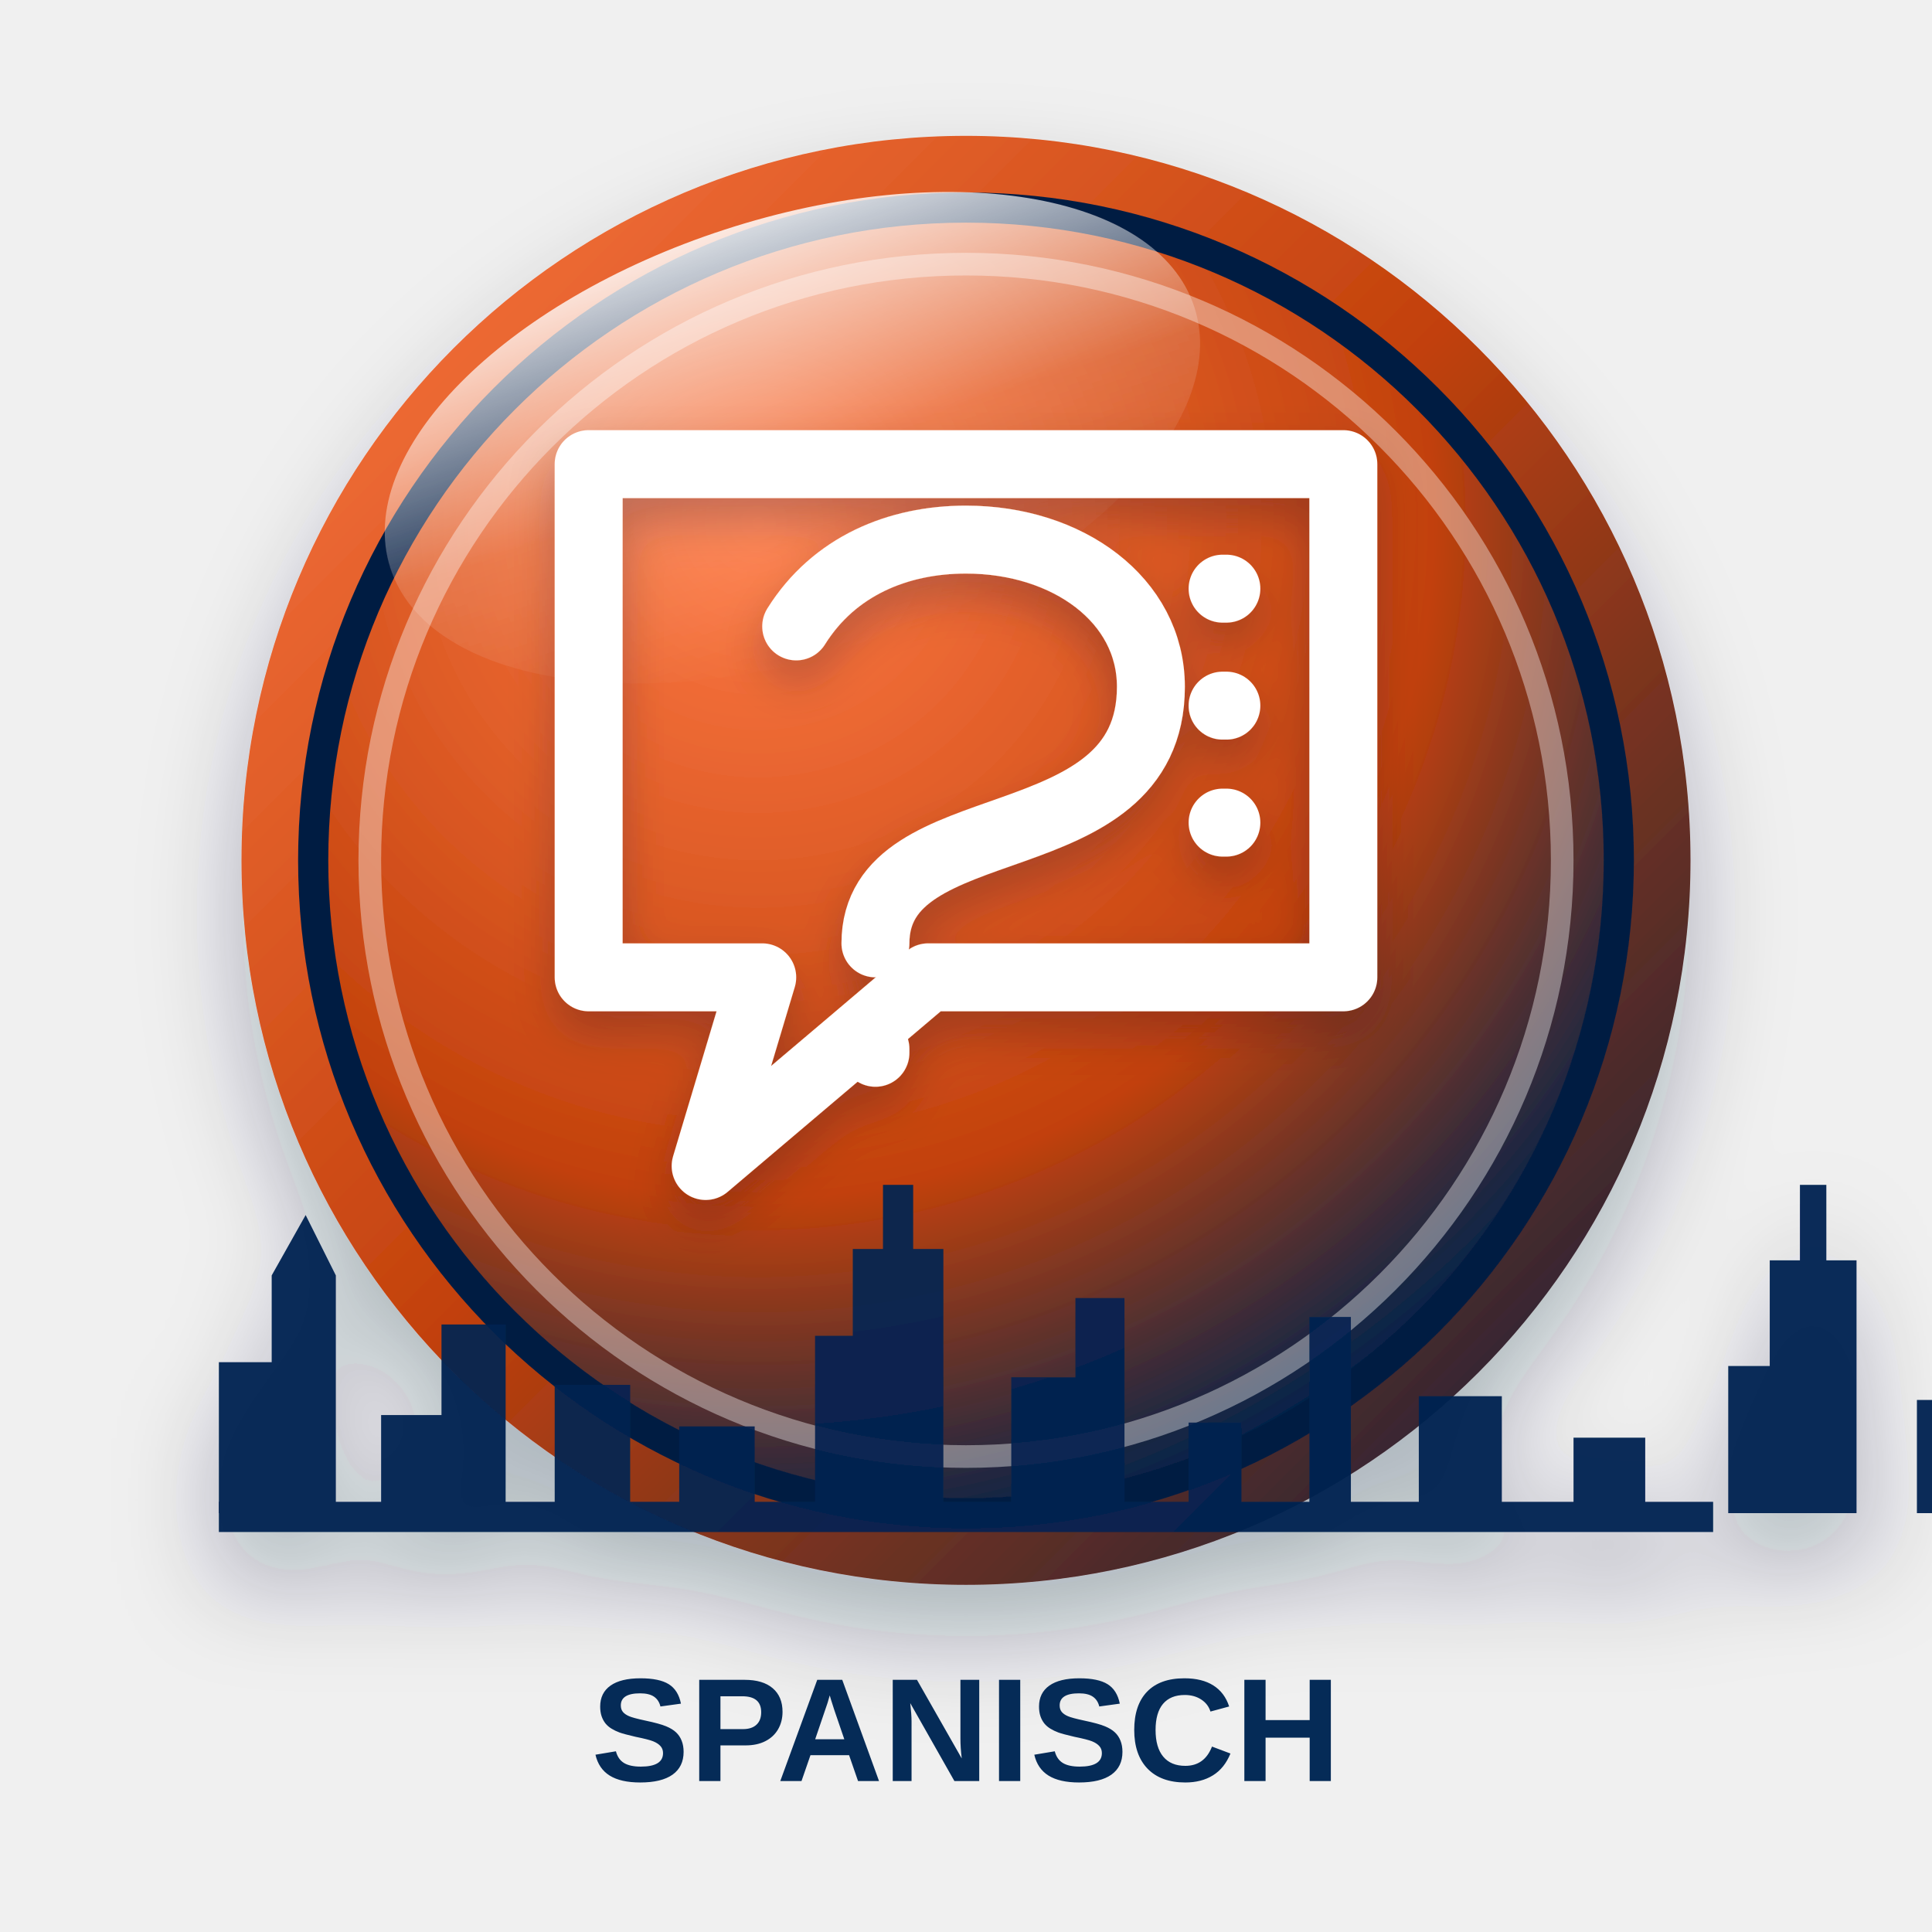
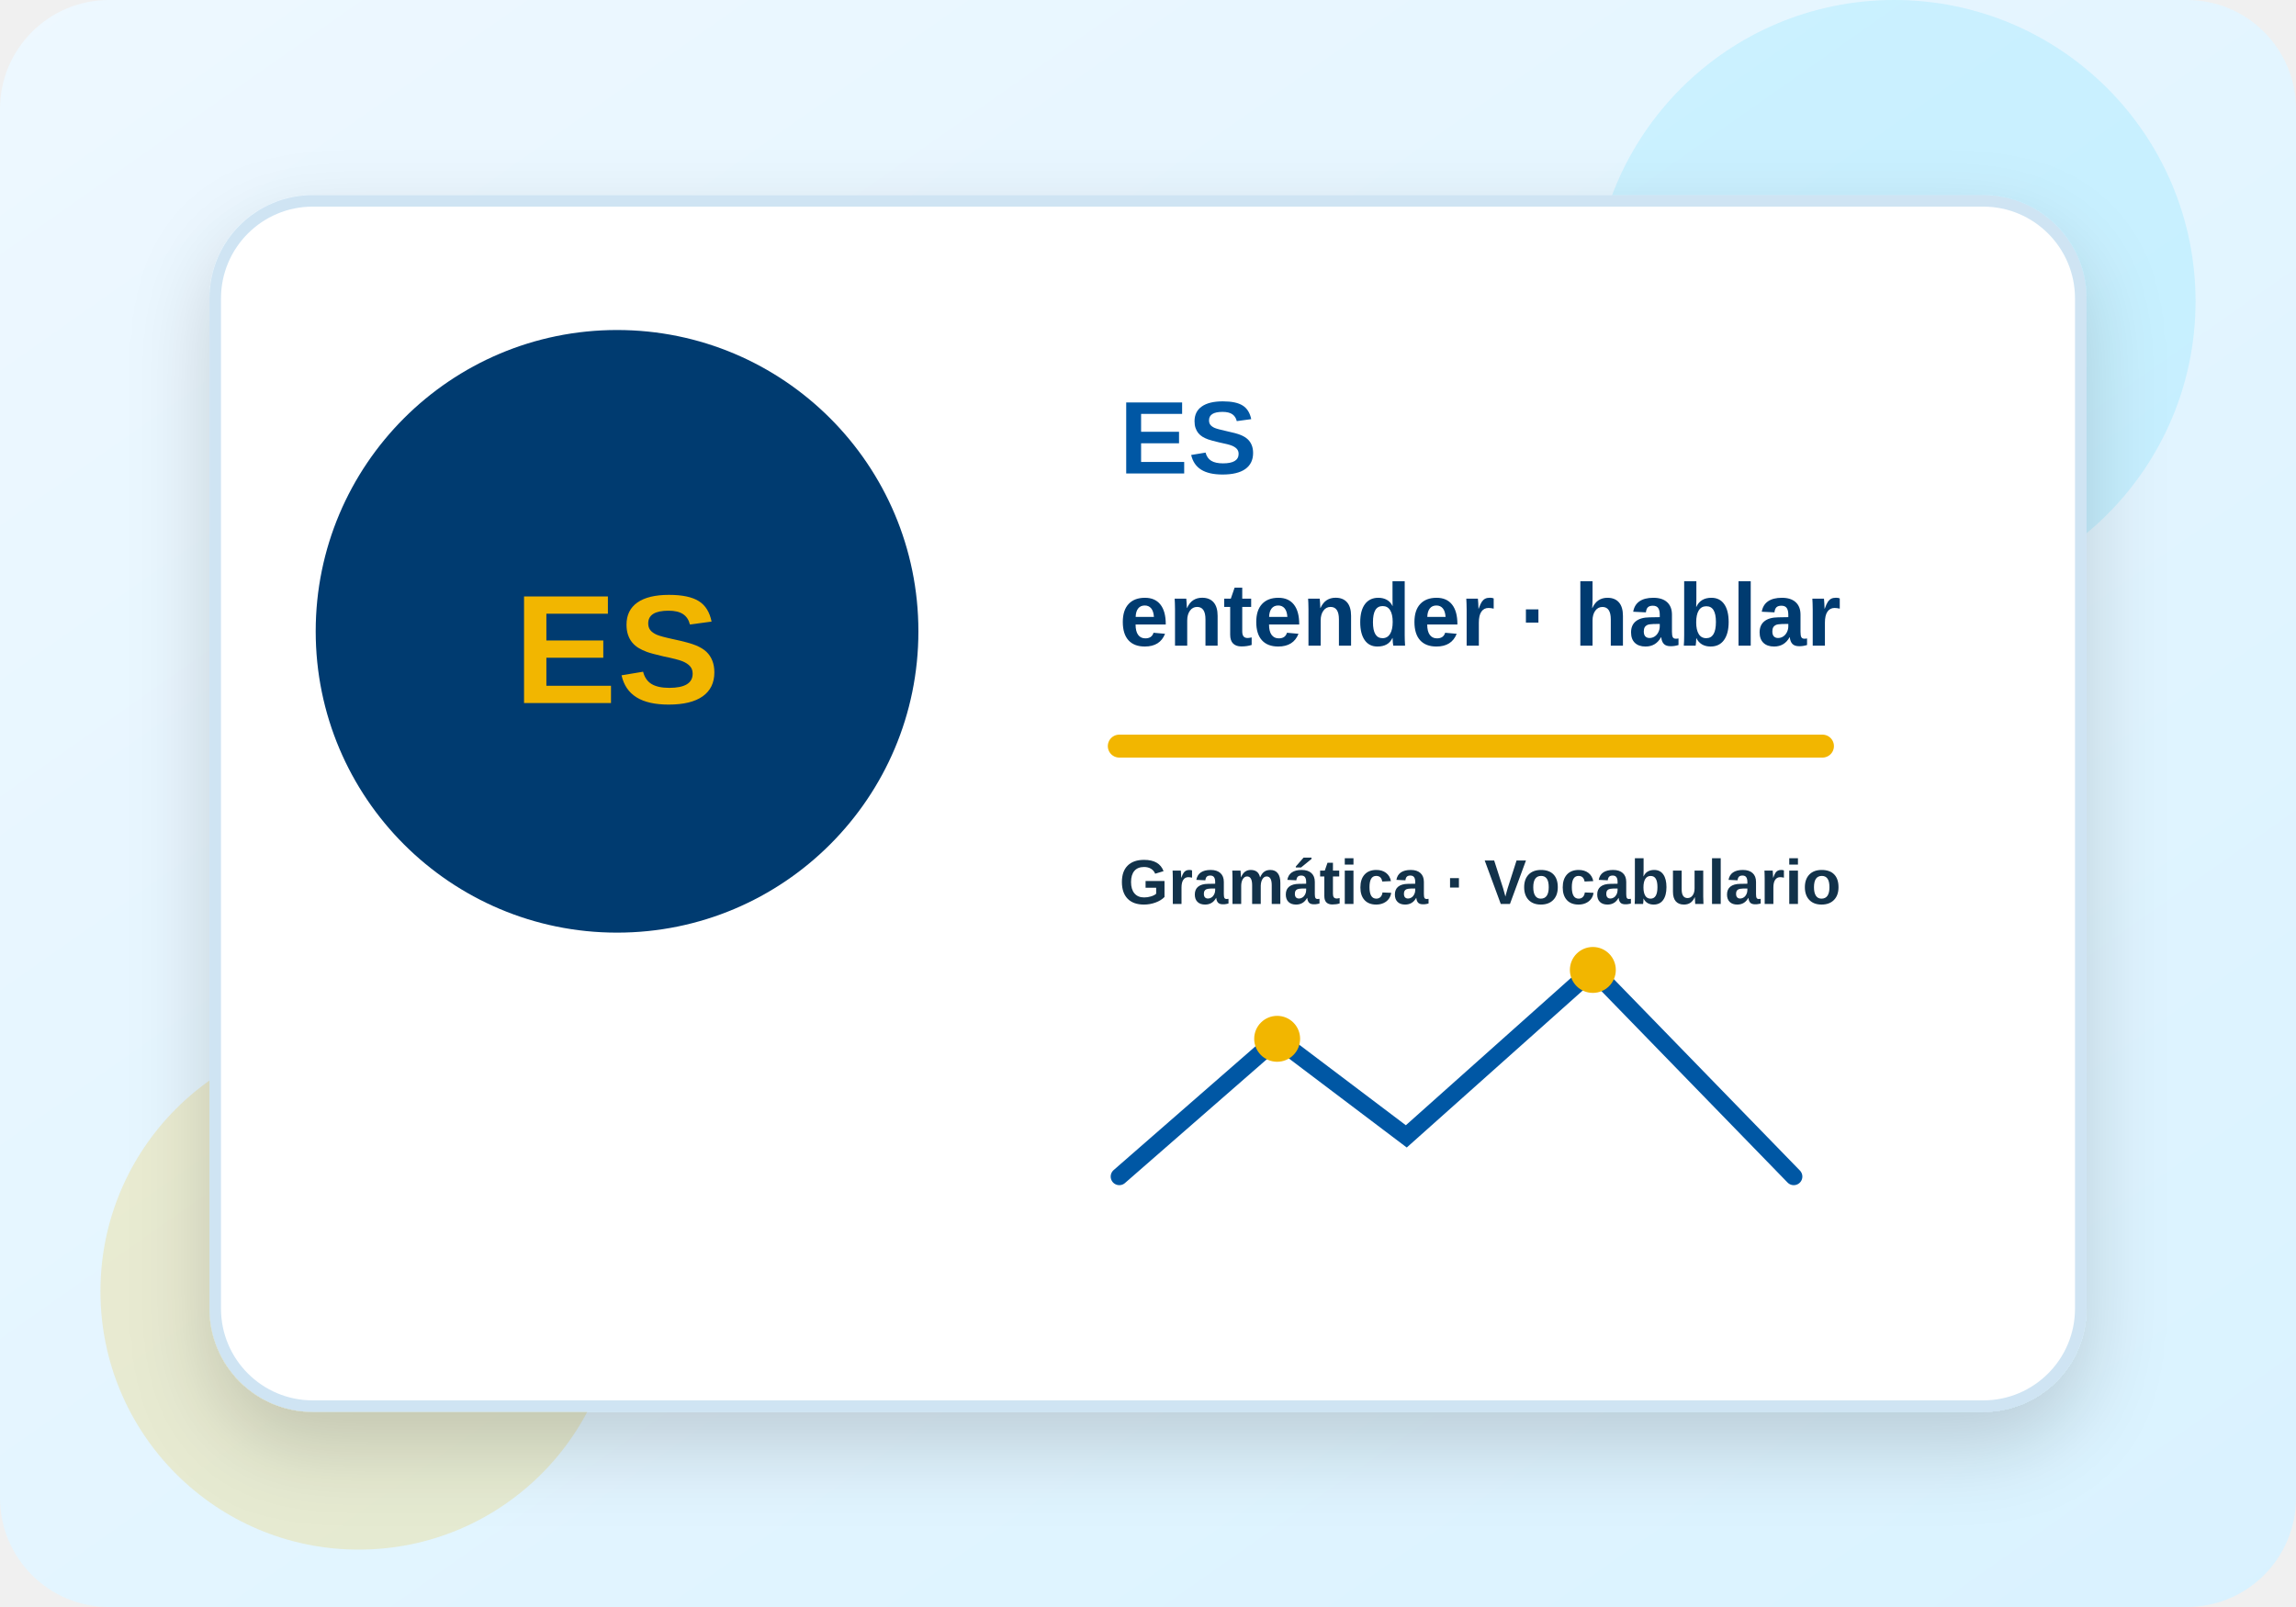
- <svg xmlns="http://www.w3.org/2000/svg" viewBox="0 0 512 512" role="img" aria-label="SPANISCH">
+ <svg xmlns="http://www.w3.org/2000/svg" width="800" height="560" viewBox="0 0 800 560" role="img" aria-labelledby="title desc">
  <defs>
-     <filter id="shadow" x="-30%" y="-30%" width="160%" height="180%">
-       <feDropShadow dx="0" dy="14" stdDeviation="13" flood-color="#001a3a" flood-opacity=".28" />
+     <linearGradient id="bg" x1="0" y1="0" x2="1" y2="1">
+       <stop stop-color="#EEF8FF" />
+       <stop offset="1" stop-color="#D9F2FF" />
+     </linearGradient>
+     <filter id="shadow">
+       <feDropShadow dx="0" dy="12" stdDeviation="14" flood-opacity=".16" />
    </filter>
-     <filter id="soft" x="-30%" y="-30%" width="160%" height="180%">
-       <feDropShadow dx="0" dy="6" stdDeviation="6" flood-color="#001a3a" flood-opacity=".22" />
-     </filter>
-     <linearGradient id="whiteGloss" x1="0" y1="0" x2="0" y2="1">
-       <stop offset="0" stop-color="#fff" stop-opacity=".85" />
-       <stop offset=".55" stop-color="#fff" stop-opacity=".15" />
-       <stop offset="1" stop-color="#fff" stop-opacity="0" />
-     </linearGradient>
-     <radialGradient id="face" cx="34%" cy="24%" r="80%">
-       <stop offset="0" stop-color="#ff7a45" />
-       <stop offset=".65" stop-color="#c2410c" />
-       <stop offset="1" stop-color="#03234a" />
-     </radialGradient>
-     <linearGradient id="rim" x1="0" y1="0" x2="1" y2="1">
-       <stop offset="0" stop-color="#ff7a45" />
-       <stop offset=".48" stop-color="#c2410c" />
-       <stop offset="1" stop-color="#021d3f" />
-     </linearGradient>
  </defs>
-   <g filter="url(#shadow)">
-     <circle cx="256" cy="228" r="192" fill="url(#rim)" />
-     <circle cx="256" cy="228" r="173" fill="url(#face)" stroke="#061e43" stroke-width="8" />
-     <circle cx="256" cy="228" r="158" fill="none" stroke="#fff" stroke-opacity=".38" stroke-width="6" />
-     <ellipse cx="210" cy="116" rx="112" ry="58" fill="url(#whiteGloss)" transform="rotate(-18 210 116)" />
-     <g transform="translate(58 306)" fill="#032451" opacity=".95">
-       <path d="M0 95V55h14V32l9-16 8 16v63h12V69h16V45h17v50h13V61h20v34h13V72h20v23h16V48h10V25h8V8h8v17h8v70h18V59h17V38h13v57h17V71h14v24h18V43h11v52h18V64h22v31h19V75h19v20h22V56h11V28h8V8h7v20h8v67h16V65h16v30h18V44h10v51h19V72h18v23h17V58h12v37z" />
-       <rect y="92" width="396" height="8" />
-     </g>
-     <g transform="translate(0 -18)" fill="none" stroke="#fff" stroke-width="18" stroke-linecap="round" stroke-linejoin="round" filter="url(#soft)">
-       <path d="M156 141h200v136H246l-59 50 15-50h-46z" />
-       <path d="M211 184c10-16 27-23 45-23 27 0 49 16 49 39 0 47-73 31-73 68M232 296v1" />
-       <path d="M324 174h1M324 205h1M324 236h1" />
-     </g>
+   <rect width="800" height="560" rx="38" fill="url(#bg)" />
+   <circle cx="660" cy="105" r="105" fill="#4CD9FF" opacity=".18" />
+   <circle cx="125" cy="450" r="90" fill="#F2B600" opacity=".18" />
+   <rect x="75" y="70" width="650" height="420" rx="34" fill="#FFFFFF" stroke="#CFE4F3" stroke-width="4" filter="url(#shadow)" />
+   <circle cx="215" cy="220" r="105" fill="#003B70" />
+   <text x="215" y="245" text-anchor="middle" font-family="Arial,sans-serif" font-size="54" font-weight="900" fill="#F2B600">ES</text>
+   <text x="390" y="165" font-family="Arial,sans-serif" font-size="36" font-weight="900" fill="#0057A4">ES</text>
+   <text x="390" y="225" font-family="Arial,sans-serif" font-size="31" font-weight="800" fill="#003B70">entender · hablar</text>
+   <path d="M390 260h245" stroke="#F2B600" stroke-width="8" stroke-linecap="round" />
+   <text x="390" y="315" font-family="Arial,sans-serif" font-size="22" font-weight="700" fill="#12324A">Gramática · Vocabulario</text>
+   <g transform="translate(390 350)" fill="none" stroke="#0057A4" stroke-width="6" stroke-linecap="round">
+     <path d="M0 60l55-48 45 34 65-58 70 72" />
+     <circle cx="55" cy="12" r="8" fill="#F2B600" stroke="none" />
+     <circle cx="165" cy="-12" r="8" fill="#F2B600" stroke="none" />
  </g>
-   <text x="256" y="472" text-anchor="middle" font-family="Arial,Helvetica,sans-serif" font-size="39" font-weight="800" fill="#052B57">SPANISCH</text>
</svg>
